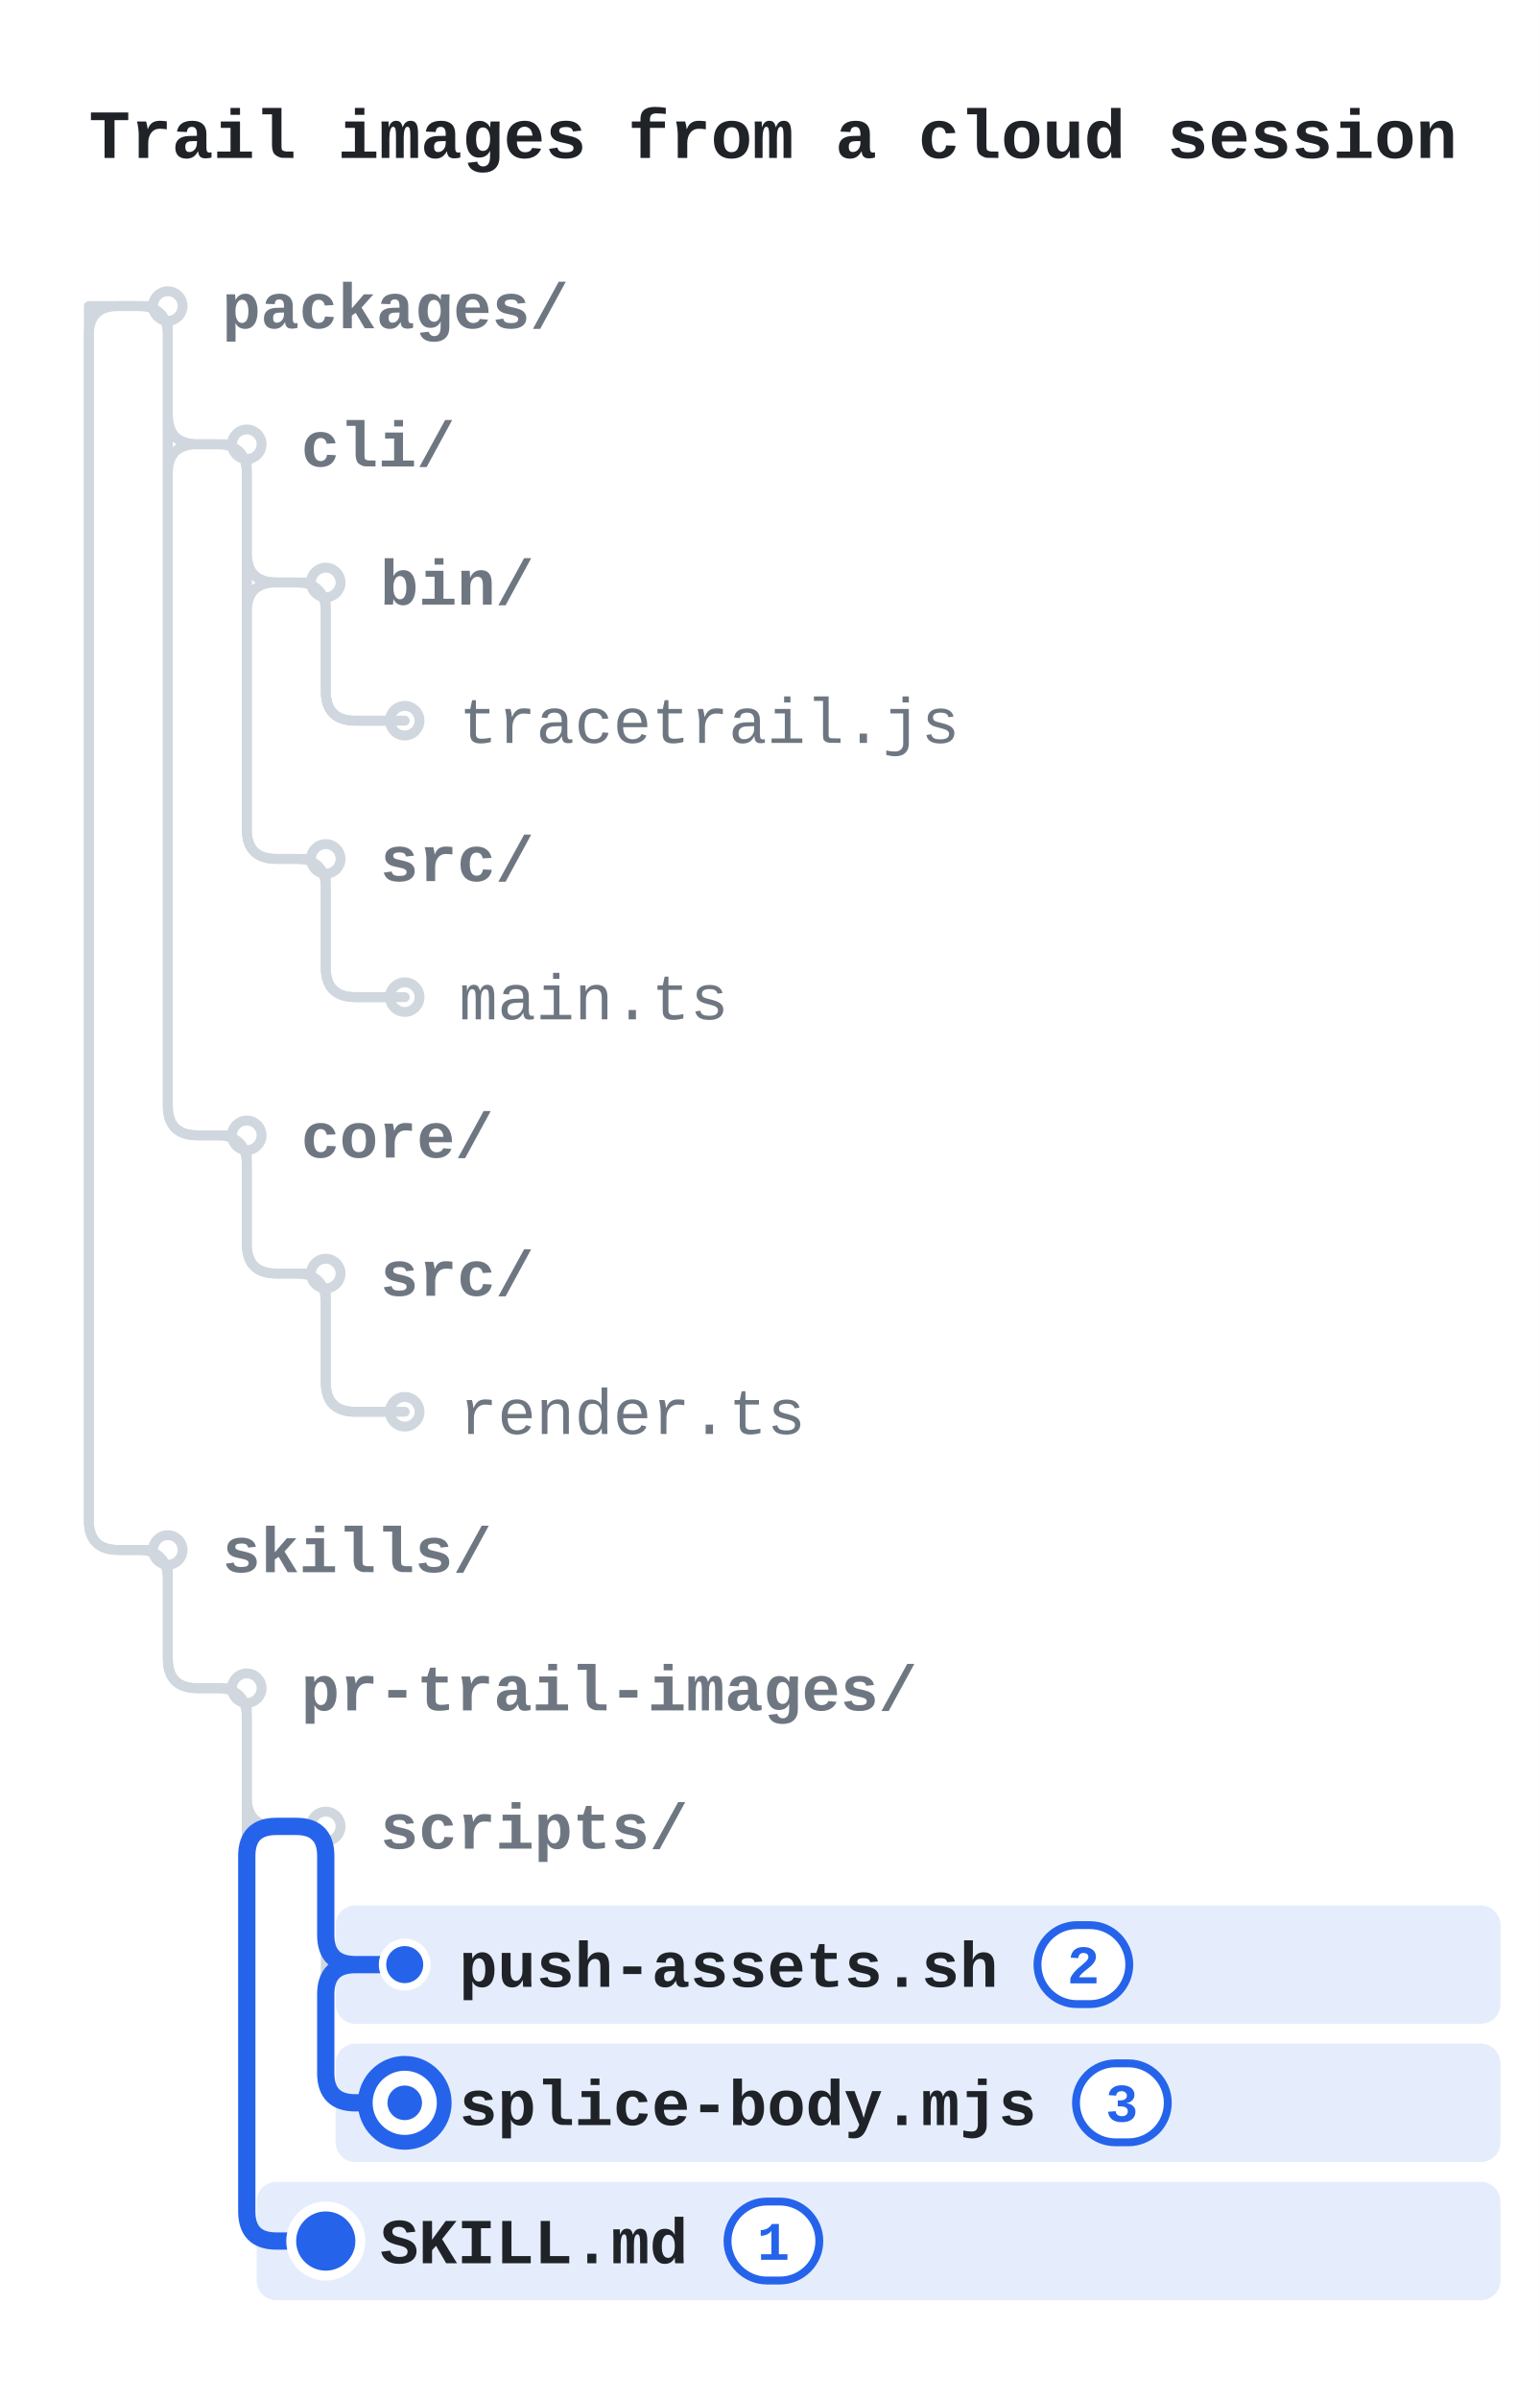
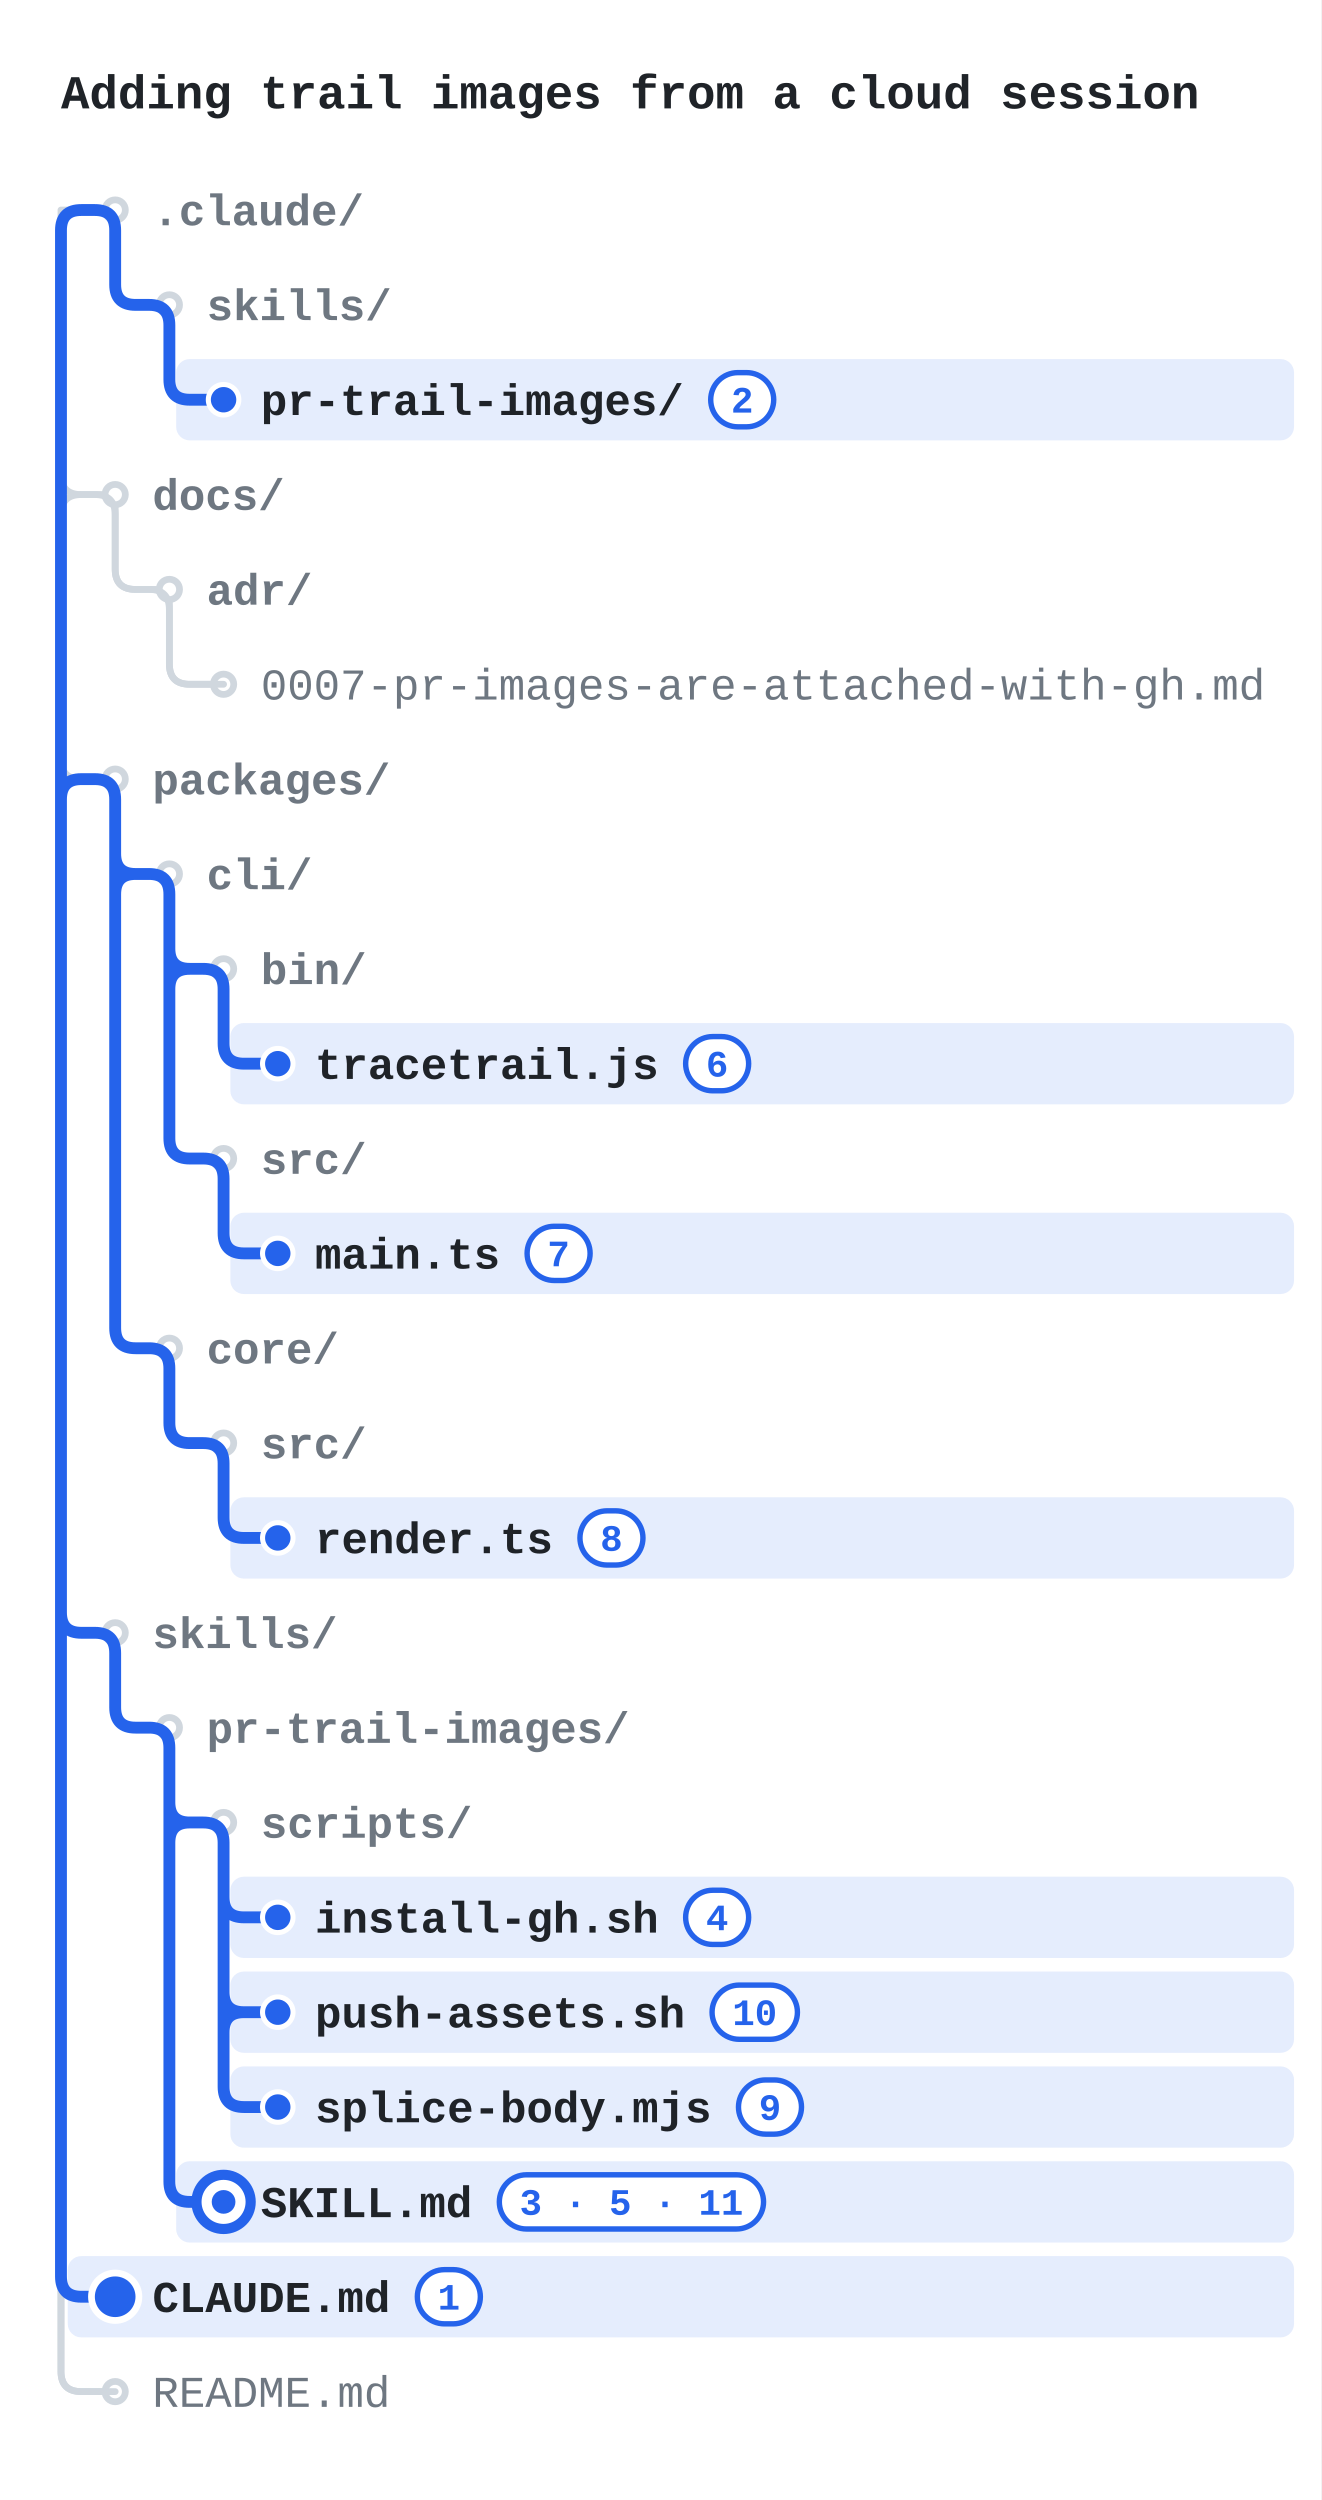
- <svg xmlns="http://www.w3.org/2000/svg" width="312" height="486" viewBox="0 0 312 486" font-family="ui-monospace, SFMono-Regular, Menlo, Consolas, 'Liberation Mono', monospace" font-size="13" role="img" aria-label="Trail images from a cloud session: Trace through the directory tree, steps 5 to 7 of 7 highlighted">
-   <rect width="312" height="486" fill="#ffffff" />
-   <text x="18" y="32" font-size="14" font-weight="600" fill="#1f2328">Trail images from a cloud session</text>
-   <rect x="68" y="386" width="236" height="24" rx="4" fill="#2563eb" opacity="0.12" />
-   <rect x="68" y="414" width="236" height="24" rx="4" fill="#2563eb" opacity="0.12" />
-   <rect x="52" y="442" width="252" height="24" rx="4" fill="#2563eb" opacity="0.12" />
-   <path d="M18 62L34 62M34 62L34 84Q34 90 40 90L50 90M50 90L50 112Q50 118 56 118L66 118M66 118L66 140Q66 146 72 146L82 146M50 90L50 168Q50 174 56 174L66 174M66 174L66 196Q66 202 72 202L82 202M34 62L34 224Q34 230 40 230L50 230M50 230L50 252Q50 258 56 258L66 258M66 258L66 280Q66 286 72 286L82 286M18 62L18 308Q18 314 24 314L34 314M34 314L34 336Q34 342 40 342L50 342M50 342L50 364Q50 370 56 370L66 370M66 370L66 392Q66 398 72 398L82 398M66 370L66 420Q66 426 72 426L82 426M50 342L50 448Q50 454 56 454L66 454" fill="none" stroke="#d0d7de" stroke-width="2" stroke-linecap="round" stroke-linejoin="round" />
+ <svg xmlns="http://www.w3.org/2000/svg" width="390" height="738" viewBox="0 0 390 738" font-family="ui-monospace, SFMono-Regular, Menlo, Consolas, 'Liberation Mono', monospace" font-size="13" role="img" aria-label="Adding trail images from a cloud session: Trace through the directory tree, steps 1 to 11 of 13 highlighted">
+   <rect width="390" height="738" fill="#ffffff" />
+   <text x="18" y="32" font-size="14" font-weight="600" fill="#1f2328">Adding trail images from a cloud session</text>
+   <rect x="52" y="106" width="330" height="24" rx="4" fill="#2563eb" opacity="0.12" />
+   <rect x="68" y="302" width="314" height="24" rx="4" fill="#2563eb" opacity="0.12" />
+   <rect x="68" y="358" width="314" height="24" rx="4" fill="#2563eb" opacity="0.12" />
+   <rect x="68" y="442" width="314" height="24" rx="4" fill="#2563eb" opacity="0.12" />
+   <rect x="68" y="554" width="314" height="24" rx="4" fill="#2563eb" opacity="0.12" />
+   <rect x="68" y="582" width="314" height="24" rx="4" fill="#2563eb" opacity="0.12" />
+   <rect x="68" y="610" width="314" height="24" rx="4" fill="#2563eb" opacity="0.12" />
+   <rect x="52" y="638" width="330" height="24" rx="4" fill="#2563eb" opacity="0.12" />
+   <rect x="20" y="666" width="362" height="24" rx="4" fill="#2563eb" opacity="0.12" />
+   <path d="M18 62L34 62M34 62L34 84Q34 90 40 90L50 90M50 90L50 112Q50 118 56 118L66 118M18 62L18 140Q18 146 24 146L34 146M34 146L34 168Q34 174 40 174L50 174M50 174L50 196Q50 202 56 202L66 202M18 62L18 224Q18 230 24 230L34 230M34 230L34 252Q34 258 40 258L50 258M50 258L50 280Q50 286 56 286L66 286M66 286L66 308Q66 314 72 314L82 314M50 258L50 336Q50 342 56 342L66 342M66 342L66 364Q66 370 72 370L82 370M34 230L34 392Q34 398 40 398L50 398M50 398L50 420Q50 426 56 426L66 426M66 426L66 448Q66 454 72 454L82 454M18 62L18 476Q18 482 24 482L34 482M34 482L34 504Q34 510 40 510L50 510M50 510L50 532Q50 538 56 538L66 538M66 538L66 560Q66 566 72 566L82 566M66 538L66 588Q66 594 72 594L82 594M66 538L66 616Q66 622 72 622L82 622M50 510L50 644Q50 650 56 650L66 650M18 62L18 672Q18 678 24 678L34 678M18 62L18 700Q18 706 24 706L34 706" fill="none" stroke="#d0d7de" stroke-width="2" stroke-linecap="round" stroke-linejoin="round" />
  <circle cx="34" cy="62" r="3" fill="#ffffff" stroke="#d0d7de" stroke-width="2" />
  <circle cx="50" cy="90" r="3" fill="#ffffff" stroke="#d0d7de" stroke-width="2" />
-   <circle cx="66" cy="118" r="3" fill="#ffffff" stroke="#d0d7de" stroke-width="2" />
-   <circle cx="82" cy="146" r="3" fill="#ffffff" stroke="#d0d7de" stroke-width="2" />
-   <circle cx="66" cy="174" r="3" fill="#ffffff" stroke="#d0d7de" stroke-width="2" />
-   <circle cx="82" cy="202" r="3" fill="#ffffff" stroke="#d0d7de" stroke-width="2" />
-   <circle cx="50" cy="230" r="3" fill="#ffffff" stroke="#d0d7de" stroke-width="2" />
-   <circle cx="66" cy="258" r="3" fill="#ffffff" stroke="#d0d7de" stroke-width="2" />
-   <circle cx="82" cy="286" r="3" fill="#ffffff" stroke="#d0d7de" stroke-width="2" />
-   <circle cx="34" cy="314" r="3" fill="#ffffff" stroke="#d0d7de" stroke-width="2" />
-   <circle cx="50" cy="342" r="3" fill="#ffffff" stroke="#d0d7de" stroke-width="2" />
-   <circle cx="66" cy="370" r="3" fill="#ffffff" stroke="#d0d7de" stroke-width="2" />
-   <path d="M66 454L56 454Q50 454 50 448L50 348Q50 342 44 342L40 342Q34 342 34 336L34 320Q34 314 28 314L24 314Q18 314 18 308L18 68Q18 62 24 62L28 62Q34 62 34 68L34 84Q34 90 40 90L44 90Q50 90 50 96L50 112Q50 118 56 118L60 118Q66 118 66 124L66 140Q66 146 72 146L82 146M82 146L72 146Q66 146 66 140L66 124Q66 118 60 118L56 118Q50 118 50 124L50 168Q50 174 56 174L60 174Q66 174 66 180L66 196Q66 202 72 202L82 202M82 202L72 202Q66 202 66 196L66 180Q66 174 60 174L56 174Q50 174 50 168L50 96Q50 90 44 90L40 90Q34 90 34 96L34 224Q34 230 40 230L44 230Q50 230 50 236L50 252Q50 258 56 258L60 258Q66 258 66 264L66 280Q66 286 72 286L82 286M82 286L72 286Q66 286 66 280L66 264Q66 258 60 258L56 258Q50 258 50 252L50 236Q50 230 44 230L40 230Q34 230 34 224L34 68Q34 62 28 62L24 62Q18 62 18 68L18 308Q18 314 24 314L28 314Q34 314 34 320L34 336Q34 342 40 342L44 342Q50 342 50 348L50 448Q50 454 56 454L66 454" fill="none" stroke="#d0d7de" stroke-width="2" stroke-linecap="round" stroke-linejoin="round" />
-   <path d="M66 454L56 454Q50 454 50 448L50 376Q50 370 56 370L60 370Q66 370 66 376L66 392Q66 398 72 398L82 398M82 398L72 398Q66 398 66 404L66 420Q66 426 72 426L82 426" fill="none" stroke="#2563eb" stroke-width="3.5" stroke-linecap="round" stroke-linejoin="round" />
-   <circle cx="82" cy="398" r="4.5" fill="#2563eb" stroke="#ffffff" stroke-width="1.5" />
-   <circle cx="82" cy="426" r="8" fill="#ffffff" stroke="#2563eb" stroke-width="3" />
-   <circle cx="82" cy="426" r="3.5" fill="#2563eb" />
-   <circle cx="66" cy="454" r="7" fill="#2563eb" stroke="#ffffff" stroke-width="2" />
-   <text x="45" y="66.5" fill="#6e7781" font-weight="600">packages/</text>
-   <text x="61" y="94.5" fill="#6e7781" font-weight="600">cli/</text>
-   <text x="77" y="122.5" fill="#6e7781" font-weight="600">bin/</text>
-   <text x="93" y="150.5" fill="#6e7781">tracetrail.js</text>
-   <text x="77" y="178.5" fill="#6e7781" font-weight="600">src/</text>
-   <text x="93" y="206.5" fill="#6e7781">main.ts</text>
-   <text x="61" y="234.5" fill="#6e7781" font-weight="600">core/</text>
-   <text x="77" y="262.5" fill="#6e7781" font-weight="600">src/</text>
-   <text x="93" y="290.5" fill="#6e7781">render.ts</text>
-   <text x="45" y="318.5" fill="#6e7781" font-weight="600">skills/</text>
-   <text x="61" y="346.5" fill="#6e7781" font-weight="600">pr-trail-images/</text>
-   <text x="77" y="374.5" fill="#6e7781" font-weight="600">scripts/</text>
-   <text x="93" y="402.5" fill="#1f2328" font-weight="600">push-assets.sh</text>
-   <rect x="210.2" y="390" width="18.6" height="16" rx="8" fill="#ffffff" stroke="#2563eb" stroke-width="1.6" />
-   <text x="219.5" y="401.8" text-anchor="middle" font-size="11" font-weight="600" fill="#2563eb">2</text>
-   <text x="93" y="430.5" fill="#1f2328" font-weight="600">splice-body.mjs</text>
-   <rect x="218" y="418" width="18.6" height="16" rx="8" fill="#ffffff" stroke="#2563eb" stroke-width="1.6" />
-   <text x="227.3" y="429.8" text-anchor="middle" font-size="11" font-weight="600" fill="#2563eb">3</text>
-   <text x="77" y="458.5" fill="#1f2328" font-weight="600">SKILL.md</text>
-   <rect x="147.4" y="446" width="18.6" height="16" rx="8" fill="#ffffff" stroke="#2563eb" stroke-width="1.6" />
-   <text x="156.7" y="457.8" text-anchor="middle" font-size="11" font-weight="600" fill="#2563eb">1</text>
+   <circle cx="34" cy="146" r="3" fill="#ffffff" stroke="#d0d7de" stroke-width="2" />
+   <circle cx="50" cy="174" r="3" fill="#ffffff" stroke="#d0d7de" stroke-width="2" />
+   <circle cx="66" cy="202" r="3" fill="#ffffff" stroke="#d0d7de" stroke-width="2" />
+   <circle cx="34" cy="230" r="3" fill="#ffffff" stroke="#d0d7de" stroke-width="2" />
+   <circle cx="50" cy="258" r="3" fill="#ffffff" stroke="#d0d7de" stroke-width="2" />
+   <circle cx="66" cy="286" r="3" fill="#ffffff" stroke="#d0d7de" stroke-width="2" />
+   <circle cx="66" cy="342" r="3" fill="#ffffff" stroke="#d0d7de" stroke-width="2" />
+   <circle cx="50" cy="398" r="3" fill="#ffffff" stroke="#d0d7de" stroke-width="2" />
+   <circle cx="66" cy="426" r="3" fill="#ffffff" stroke="#d0d7de" stroke-width="2" />
+   <circle cx="34" cy="482" r="3" fill="#ffffff" stroke="#d0d7de" stroke-width="2" />
+   <circle cx="50" cy="510" r="3" fill="#ffffff" stroke="#d0d7de" stroke-width="2" />
+   <circle cx="66" cy="538" r="3" fill="#ffffff" stroke="#d0d7de" stroke-width="2" />
+   <circle cx="34" cy="706" r="3" fill="#ffffff" stroke="#d0d7de" stroke-width="2" />
+   <path d="M66 650L56 650Q50 650 50 644L50 516Q50 510 44 510L40 510Q34 510 34 504L34 488Q34 482 28 482L24 482Q18 482 18 476L18 152Q18 146 24 146L28 146Q34 146 34 152L34 168Q34 174 40 174L44 174Q50 174 50 180L50 196Q50 202 56 202L66 202M66 202L56 202Q50 202 50 196L50 180Q50 174 44 174L40 174Q34 174 34 168L34 152Q34 146 28 146L24 146Q18 146 18 152L18 700Q18 706 24 706L34 706" fill="none" stroke="#d0d7de" stroke-width="2" stroke-linecap="round" stroke-linejoin="round" />
+   <path d="M34 678L24 678Q18 678 18 672L18 68Q18 62 24 62L28 62Q34 62 34 68L34 84Q34 90 40 90L44 90Q50 90 50 96L50 112Q50 118 56 118L66 118M66 118L56 118Q50 118 50 112L50 96Q50 90 44 90L40 90Q34 90 34 84L34 68Q34 62 28 62L24 62Q18 62 18 68L18 476Q18 482 24 482L28 482Q34 482 34 488L34 504Q34 510 40 510L44 510Q50 510 50 516L50 644Q50 650 56 650L66 650M66 650L56 650Q50 650 50 644L50 544Q50 538 56 538L60 538Q66 538 66 544L66 560Q66 566 72 566L82 566M82 566L72 566Q66 566 66 560L66 544Q66 538 60 538L56 538Q50 538 50 544L50 644Q50 650 56 650L66 650M66 650L56 650Q50 650 50 644L50 516Q50 510 44 510L40 510Q34 510 34 504L34 488Q34 482 28 482L24 482Q18 482 18 476L18 236Q18 230 24 230L28 230Q34 230 34 236L34 252Q34 258 40 258L44 258Q50 258 50 264L50 280Q50 286 56 286L60 286Q66 286 66 292L66 308Q66 314 72 314L82 314M82 314L72 314Q66 314 66 308L66 292Q66 286 60 286L56 286Q50 286 50 292L50 336Q50 342 56 342L60 342Q66 342 66 348L66 364Q66 370 72 370L82 370M82 370L72 370Q66 370 66 364L66 348Q66 342 60 342L56 342Q50 342 50 336L50 264Q50 258 44 258L40 258Q34 258 34 264L34 392Q34 398 40 398L44 398Q50 398 50 404L50 420Q50 426 56 426L60 426Q66 426 66 432L66 448Q66 454 72 454L82 454M82 454L72 454Q66 454 66 448L66 432Q66 426 60 426L56 426Q50 426 50 420L50 404Q50 398 44 398L40 398Q34 398 34 392L34 236Q34 230 28 230L24 230Q18 230 18 236L18 476Q18 482 24 482L28 482Q34 482 34 488L34 504Q34 510 40 510L44 510Q50 510 50 516L50 532Q50 538 56 538L60 538Q66 538 66 544L66 616Q66 622 72 622L82 622M82 622L72 622Q66 622 66 616L66 600Q66 594 72 594L82 594M82 594L72 594Q66 594 66 588L66 544Q66 538 60 538L56 538Q50 538 50 544L50 644Q50 650 56 650L66 650" fill="none" stroke="#2563eb" stroke-width="3.5" stroke-linecap="round" stroke-linejoin="round" />
+   <circle cx="66" cy="118" r="4.5" fill="#2563eb" stroke="#ffffff" stroke-width="1.5" />
+   <circle cx="82" cy="314" r="4.5" fill="#2563eb" stroke="#ffffff" stroke-width="1.5" />
+   <circle cx="82" cy="370" r="4.5" fill="#2563eb" stroke="#ffffff" stroke-width="1.5" />
+   <circle cx="82" cy="454" r="4.5" fill="#2563eb" stroke="#ffffff" stroke-width="1.5" />
+   <circle cx="82" cy="566" r="4.5" fill="#2563eb" stroke="#ffffff" stroke-width="1.5" />
+   <circle cx="82" cy="594" r="4.5" fill="#2563eb" stroke="#ffffff" stroke-width="1.5" />
+   <circle cx="82" cy="622" r="4.5" fill="#2563eb" stroke="#ffffff" stroke-width="1.5" />
+   <circle cx="66" cy="650" r="8" fill="#ffffff" stroke="#2563eb" stroke-width="3" />
+   <circle cx="66" cy="650" r="3.5" fill="#2563eb" />
+   <circle cx="34" cy="678" r="7" fill="#2563eb" stroke="#ffffff" stroke-width="2" />
+   <text x="45" y="66.5" fill="#6e7781" font-weight="600">.claude/</text>
+   <text x="61" y="94.5" fill="#6e7781" font-weight="600">skills/</text>
+   <text x="77" y="122.5" fill="#1f2328" font-weight="600">pr-trail-images/</text>
+   <rect x="209.8" y="110" width="18.6" height="16" rx="8" fill="#ffffff" stroke="#2563eb" stroke-width="1.6" />
+   <text x="219.1" y="121.8" text-anchor="middle" font-size="11" font-weight="600" fill="#2563eb">2</text>
+   <text x="45" y="150.5" fill="#6e7781" font-weight="600">docs/</text>
+   <text x="61" y="178.5" fill="#6e7781" font-weight="600">adr/</text>
+   <text x="77" y="206.5" fill="#6e7781">0007-pr-images-are-attached-with-gh.md</text>
+   <text x="45" y="234.5" fill="#6e7781" font-weight="600">packages/</text>
+   <text x="61" y="262.5" fill="#6e7781" font-weight="600">cli/</text>
+   <text x="77" y="290.5" fill="#6e7781" font-weight="600">bin/</text>
+   <text x="93" y="318.5" fill="#1f2328" font-weight="600">tracetrail.js</text>
+   <rect x="202.4" y="306" width="18.6" height="16" rx="8" fill="#ffffff" stroke="#2563eb" stroke-width="1.6" />
+   <text x="211.7" y="317.8" text-anchor="middle" font-size="11" font-weight="600" fill="#2563eb">6</text>
+   <text x="77" y="346.5" fill="#6e7781" font-weight="600">src/</text>
+   <text x="93" y="374.5" fill="#1f2328" font-weight="600">main.ts</text>
+   <rect x="155.6" y="362" width="18.6" height="16" rx="8" fill="#ffffff" stroke="#2563eb" stroke-width="1.6" />
+   <text x="164.9" y="373.8" text-anchor="middle" font-size="11" font-weight="600" fill="#2563eb">7</text>
+   <text x="61" y="402.5" fill="#6e7781" font-weight="600">core/</text>
+   <text x="77" y="430.5" fill="#6e7781" font-weight="600">src/</text>
+   <text x="93" y="458.5" fill="#1f2328" font-weight="600">render.ts</text>
+   <rect x="171.2" y="446" width="18.6" height="16" rx="8" fill="#ffffff" stroke="#2563eb" stroke-width="1.6" />
+   <text x="180.5" y="457.8" text-anchor="middle" font-size="11" font-weight="600" fill="#2563eb">8</text>
+   <text x="45" y="486.5" fill="#6e7781" font-weight="600">skills/</text>
+   <text x="61" y="514.5" fill="#6e7781" font-weight="600">pr-trail-images/</text>
+   <text x="77" y="542.5" fill="#6e7781" font-weight="600">scripts/</text>
+   <text x="93" y="570.5" fill="#1f2328" font-weight="600">install-gh.sh</text>
+   <rect x="202.4" y="558" width="18.6" height="16" rx="8" fill="#ffffff" stroke="#2563eb" stroke-width="1.6" />
+   <text x="211.7" y="569.8" text-anchor="middle" font-size="11" font-weight="600" fill="#2563eb">4</text>
+   <text x="93" y="598.5" fill="#1f2328" font-weight="600">push-assets.sh</text>
+   <rect x="210.2" y="586" width="25.2" height="16" rx="8" fill="#ffffff" stroke="#2563eb" stroke-width="1.6" />
+   <text x="222.8" y="597.8" text-anchor="middle" font-size="11" font-weight="600" fill="#2563eb">10</text>
+   <text x="93" y="626.5" fill="#1f2328" font-weight="600">splice-body.mjs</text>
+   <rect x="218" y="614" width="18.6" height="16" rx="8" fill="#ffffff" stroke="#2563eb" stroke-width="1.6" />
+   <text x="227.3" y="625.8" text-anchor="middle" font-size="11" font-weight="600" fill="#2563eb">9</text>
+   <text x="77" y="654.5" fill="#1f2328" font-weight="600">SKILL.md</text>
+   <rect x="147.4" y="642" width="78" height="16" rx="8" fill="#ffffff" stroke="#2563eb" stroke-width="1.6" />
+   <text x="186.4" y="653.8" text-anchor="middle" font-size="11" font-weight="600" fill="#2563eb">3 · 5 · 11</text>
+   <text x="45" y="682.5" fill="#1f2328" font-weight="600">CLAUDE.md</text>
+   <rect x="123.2" y="670" width="18.6" height="16" rx="8" fill="#ffffff" stroke="#2563eb" stroke-width="1.6" />
+   <text x="132.5" y="681.8" text-anchor="middle" font-size="11" font-weight="600" fill="#2563eb">1</text>
+   <text x="45" y="710.5" fill="#6e7781">README.md</text>
</svg>
